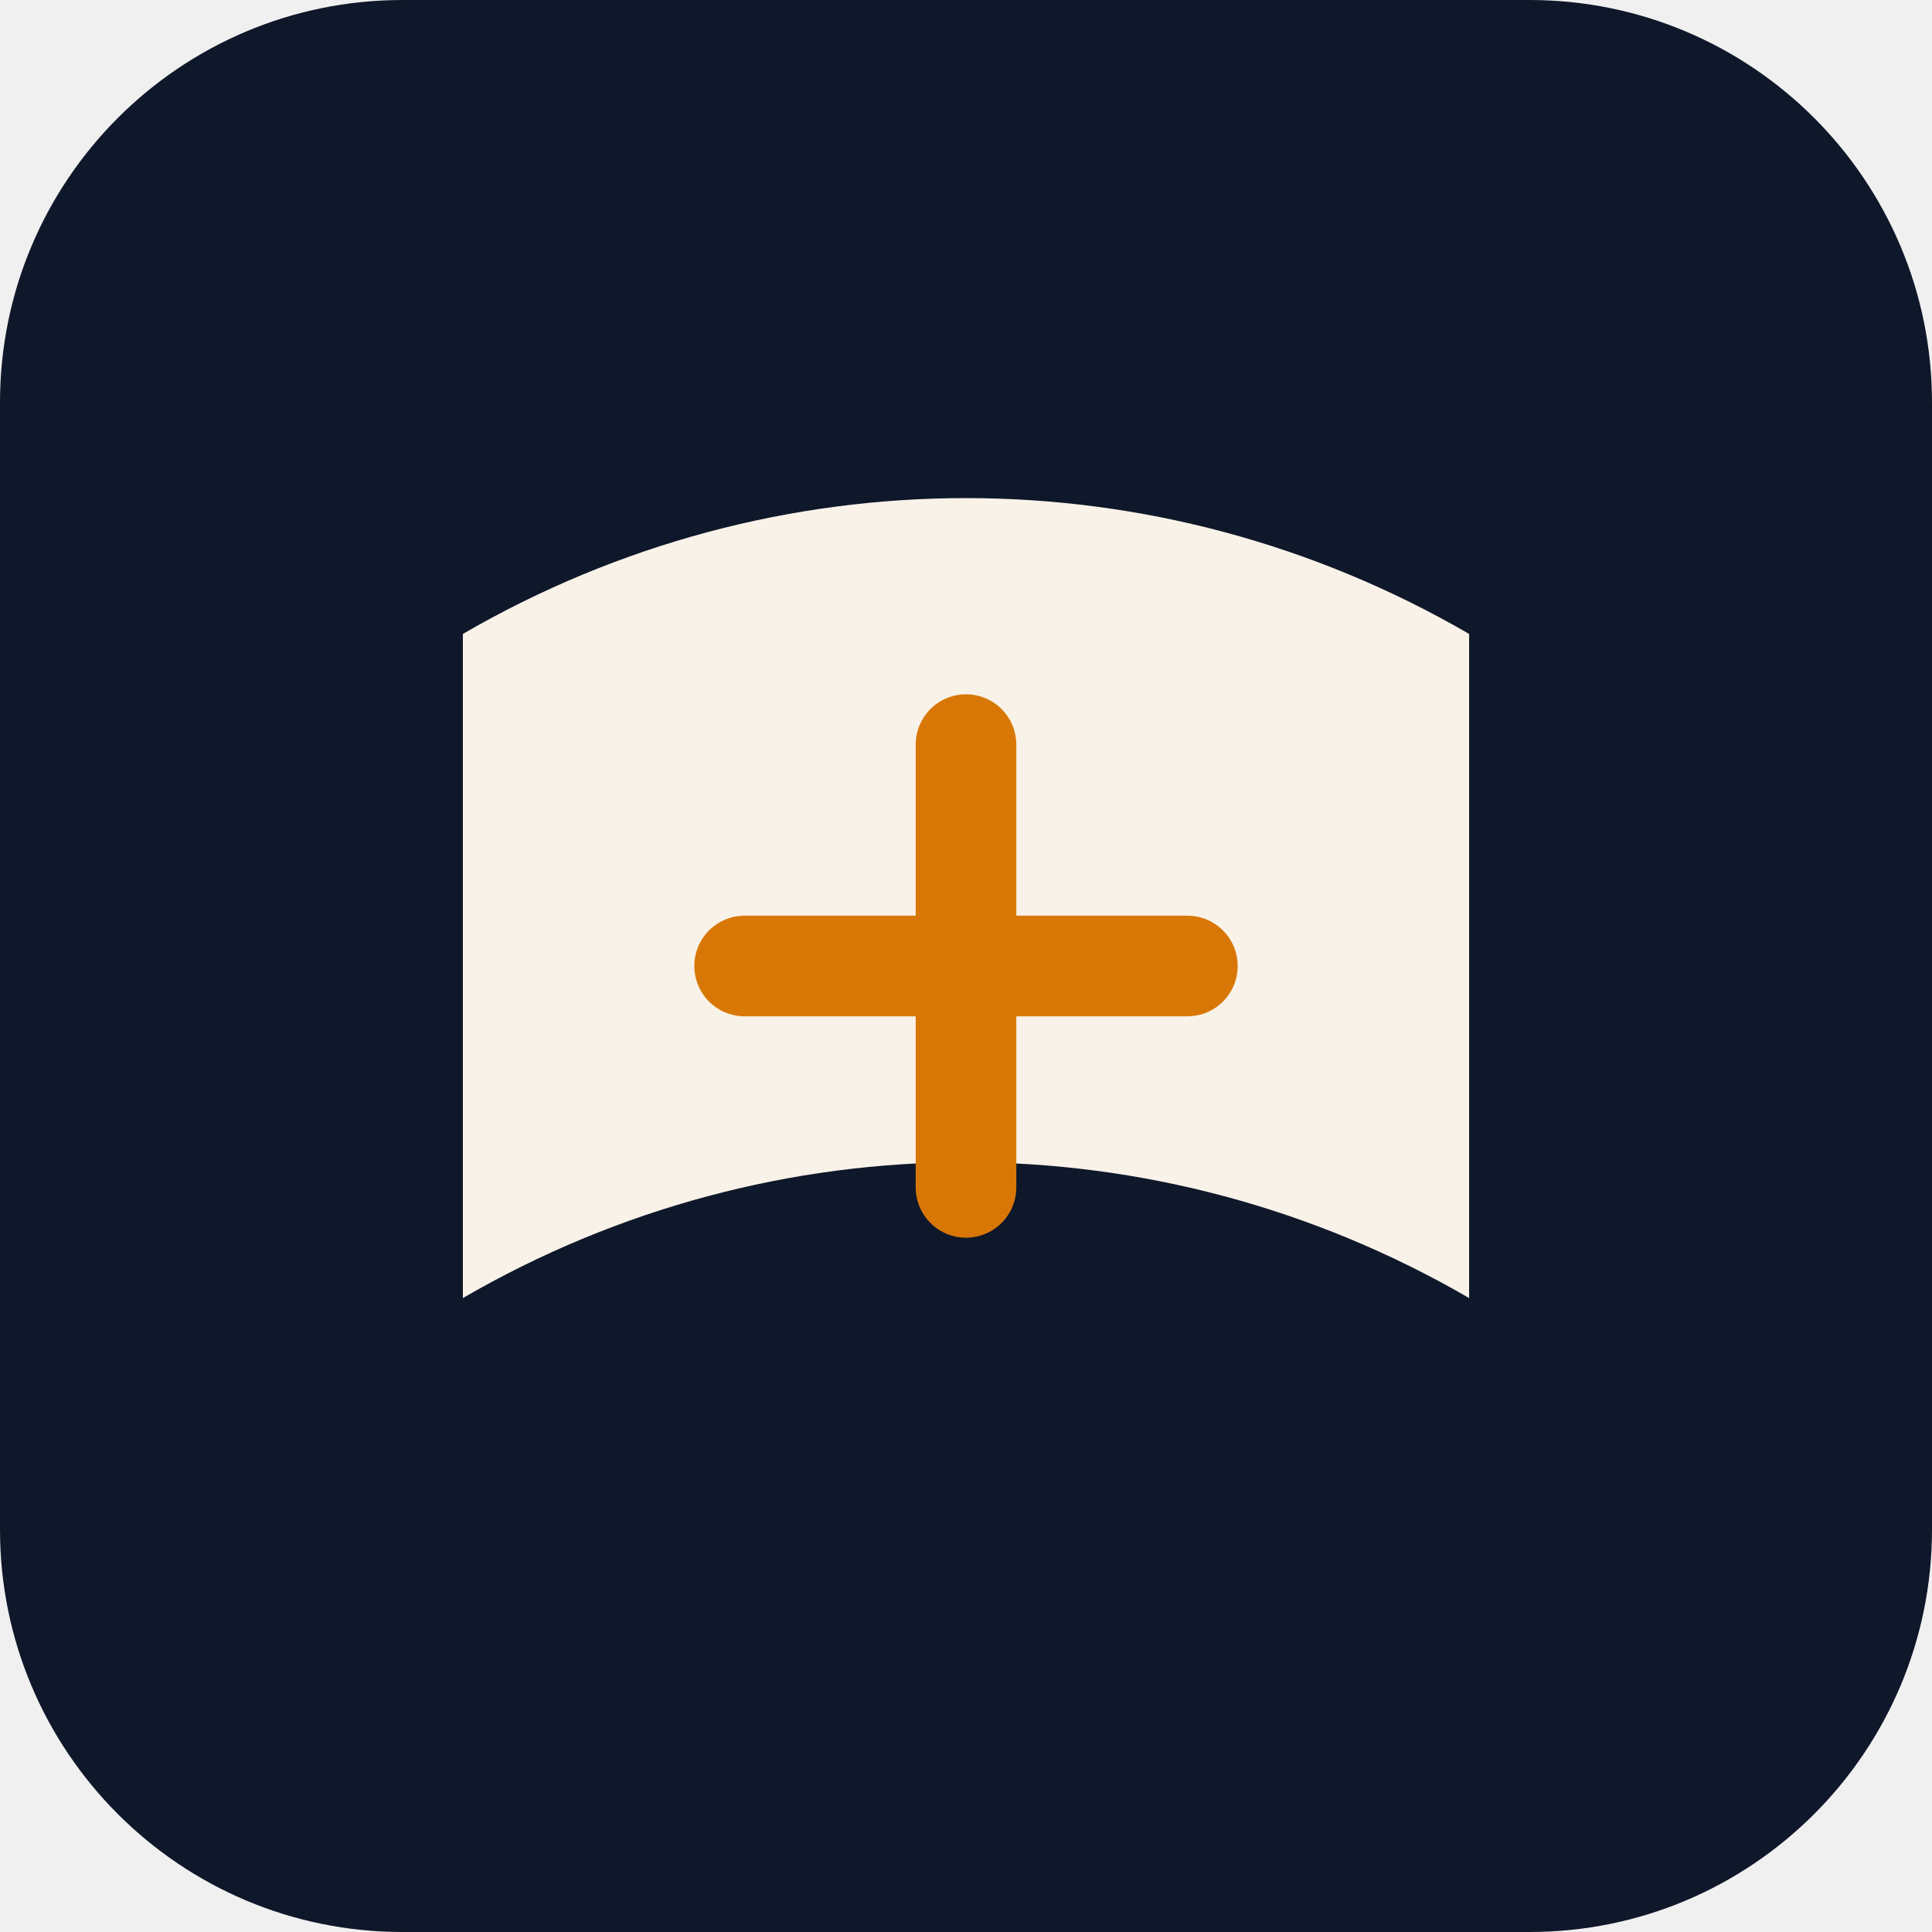
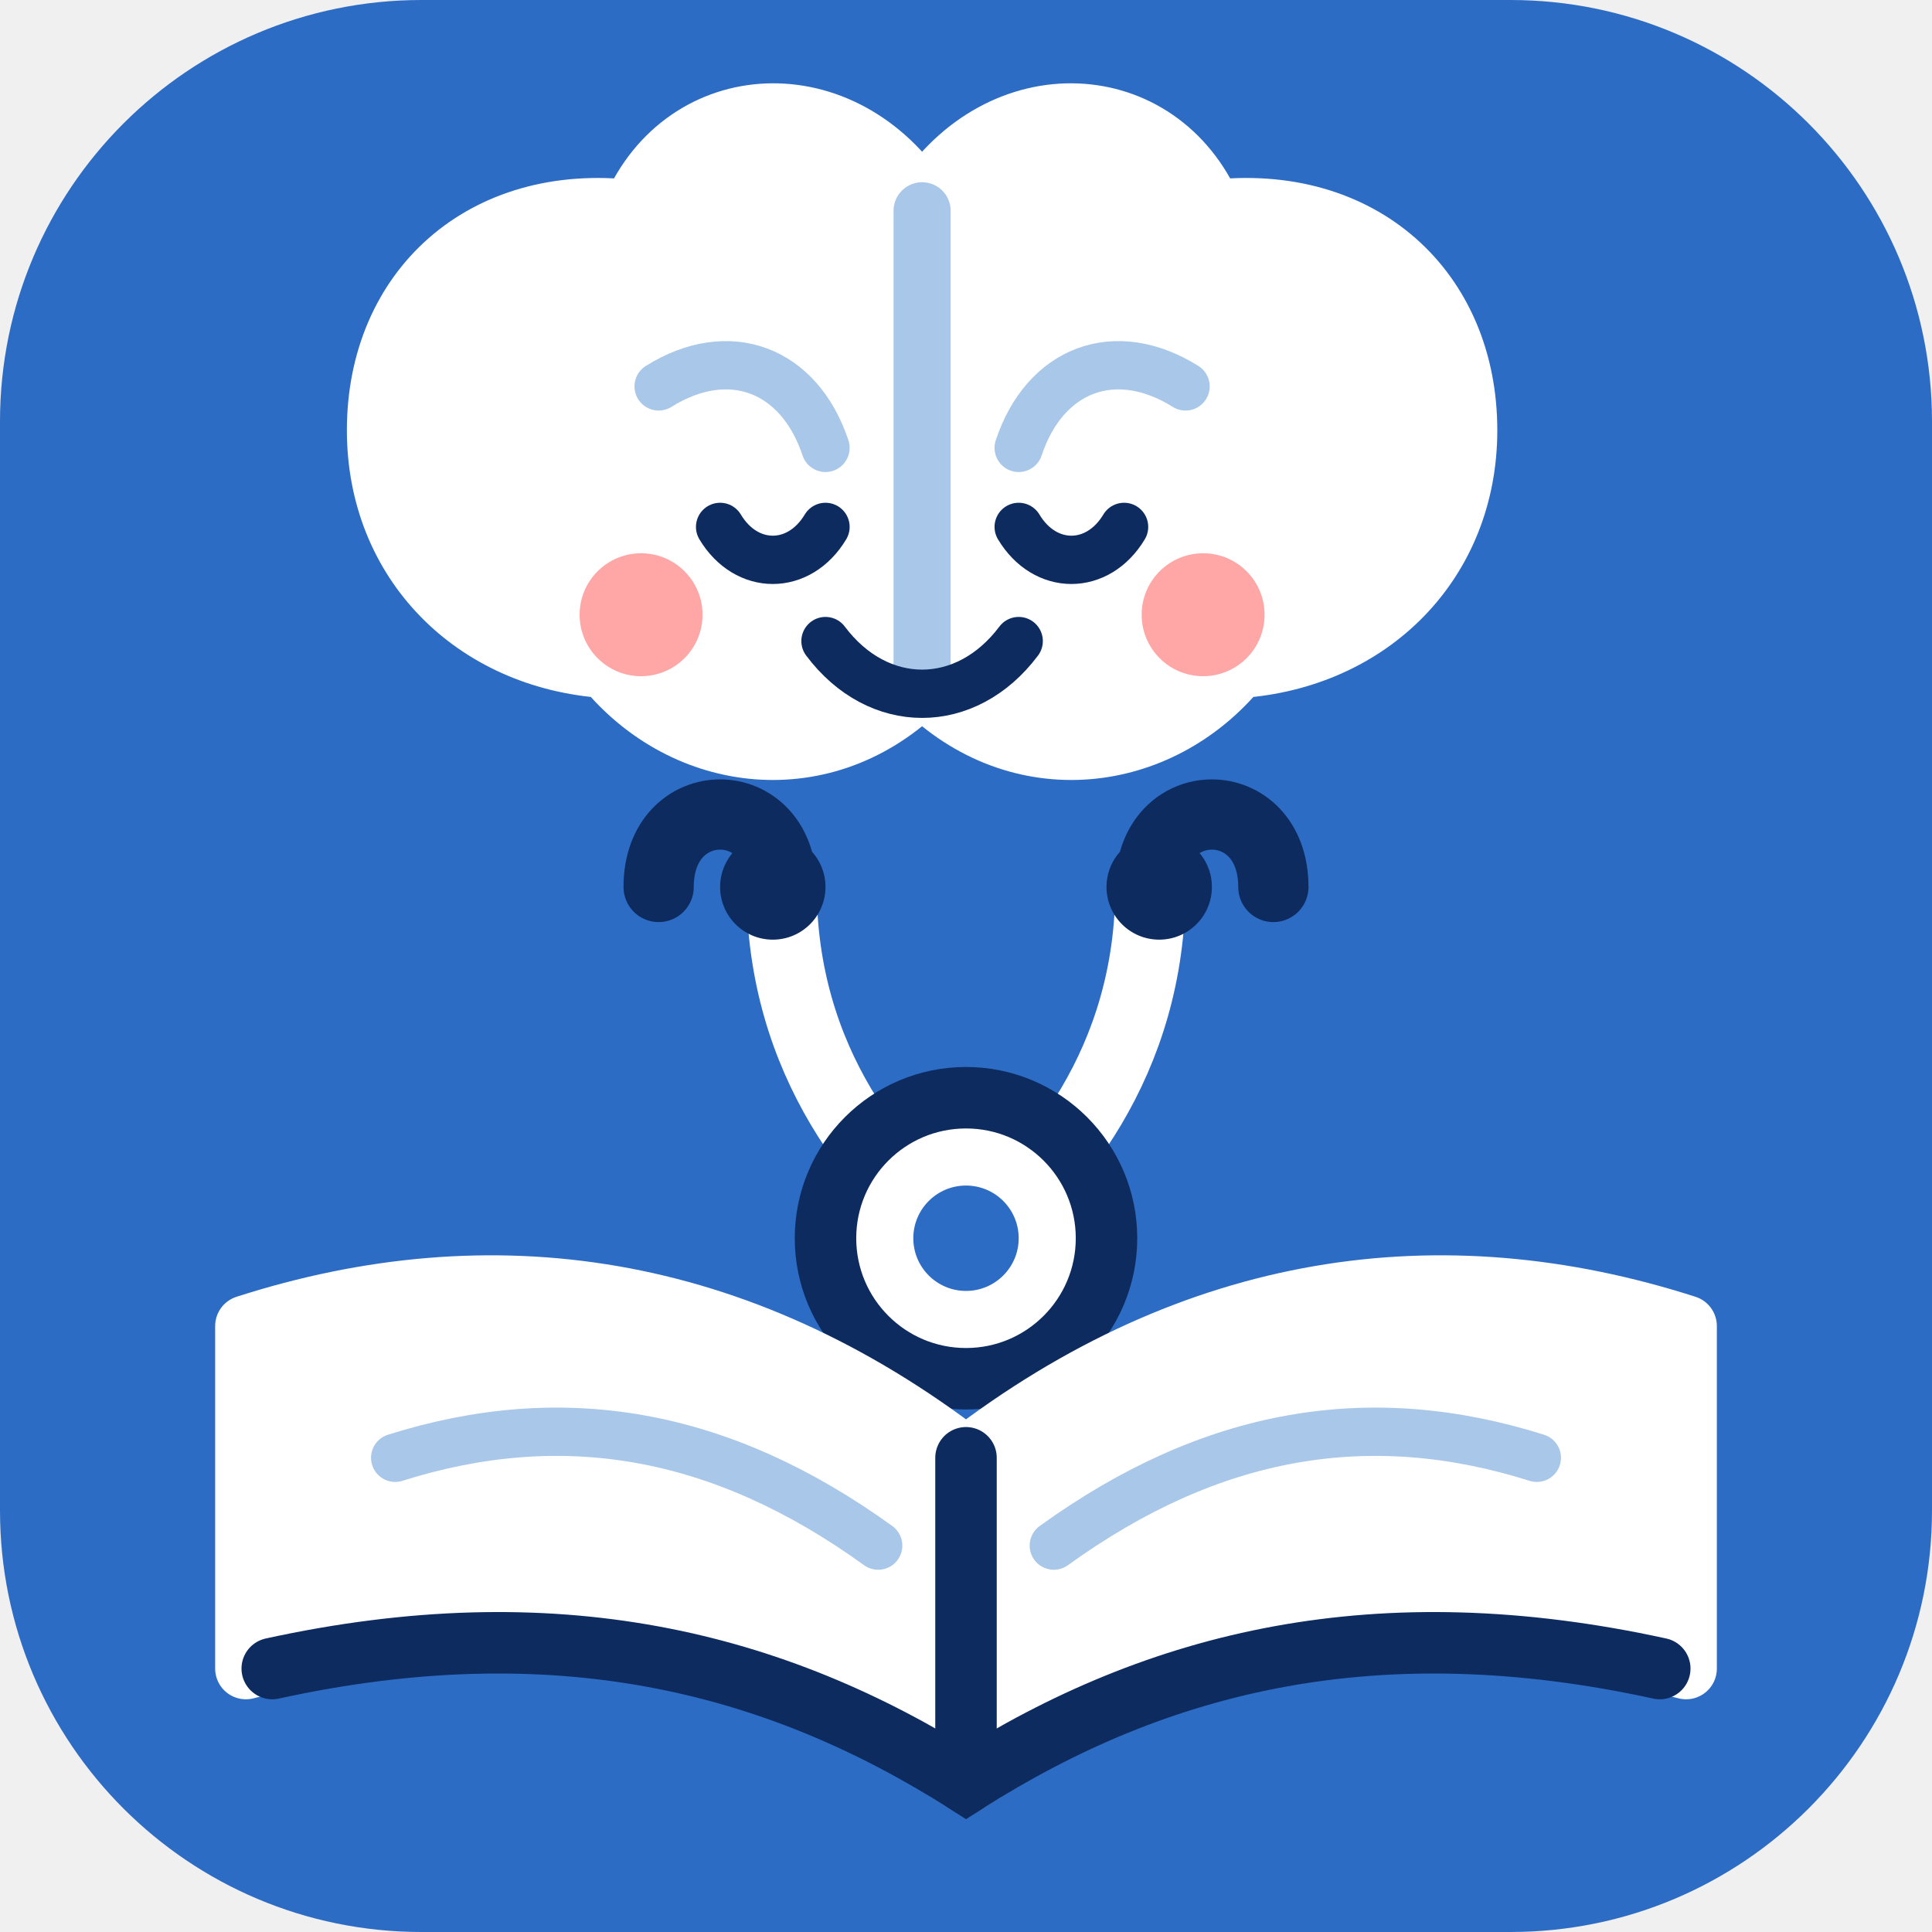
- <svg xmlns="http://www.w3.org/2000/svg" viewBox="0 0 192 192">
-   <rect width="192" height="192" rx="40" fill="#0f172a" />
-   <path d="M46 63c31-18 69-18 100 0v66c-31-18-69-18-100 0V63Z" fill="#f8f2e8" />
-   <path d="M96 74v44" stroke="#d97706" stroke-width="10" stroke-linecap="round" />
-   <path d="M74 96h44" stroke="#d97706" stroke-width="10" stroke-linecap="round" />
+ <svg xmlns="http://www.w3.org/2000/svg" viewBox="0 0 220 220" fill="none">
+   <rect width="220" height="220" rx="48" fill="#2D6CC4" />
+   <path d="M69 76C54 75 43 64 43 49C43 33 55 22 72 24C78 10 96 9 105 23C114 9 132 10 138 24C155 22 167 33 167 49C167 64 156 75 141 76C132 87 116 89 105 78C94 89 78 87 69 76Z" fill="#FFFFFF" stroke="#FFFFFF" stroke-width="7" stroke-linecap="round" stroke-linejoin="round" />
+   <path d="M105 24V78" stroke="#A9C7E8" stroke-width="6.5" stroke-linecap="round" />
+   <path d="M75 44C83 39 91 42 94 51" stroke="#A9C7E8" stroke-width="5.5" stroke-linecap="round" />
+   <path d="M135 44C127 39 119 42 116 51" stroke="#A9C7E8" stroke-width="5.5" stroke-linecap="round" />
+   <path d="M82 60C85 65 91 65 94 60" stroke="#0D2B5E" stroke-width="5.5" stroke-linecap="round" />
+   <path d="M116 60C119 65 125 65 128 60" stroke="#0D2B5E" stroke-width="5.5" stroke-linecap="round" />
+   <path d="M94 73C100 81 110 81 116 73" stroke="#0D2B5E" stroke-width="5.5" stroke-linecap="round" />
+   <circle cx="73" cy="70" r="7" fill="#FFA7A7" />
+   <circle cx="137" cy="70" r="7" fill="#FFA7A7" />
+   <path d="M89 101C89 121 100 134 110 142C120 134 131 121 131 101" stroke="#FFFFFF" stroke-width="8" stroke-linecap="round" />
+   <path d="M131 101C131 90 145 90 145 101" stroke="#0D2B5E" stroke-width="8" stroke-linecap="round" />
+   <path d="M89 101C89 90 75 90 75 101" stroke="#0D2B5E" stroke-width="8" stroke-linecap="round" />
+   <circle cx="88" cy="101" r="6" fill="#0D2B5E" />
+   <circle cx="132" cy="101" r="6" fill="#0D2B5E" />
+   <circle cx="110" cy="141" r="16" fill="#FFFFFF" stroke="#0D2B5E" stroke-width="7" />
+   <circle cx="110" cy="141" r="6" fill="#2D6CC4" />
+   <path d="M28 151C56 142 84 146 110 166C136 146 164 142 192 151V190C161 182 136 186 110 203C84 186 59 182 28 190V151Z" fill="#FFFFFF" stroke="#FFFFFF" stroke-width="7" stroke-linejoin="round" />
+   <path d="M110 166V203" stroke="#0D2B5E" stroke-width="7" stroke-linecap="round" />
+   <path d="M45 166C64 160 82 163 100 176" stroke="#A9C7E8" stroke-width="5.5" stroke-linecap="round" />
+   <path d="M120 176C138 163 156 160 175 166" stroke="#A9C7E8" stroke-width="5.5" stroke-linecap="round" />
+   <path d="M31 190C63 183 88 189 110 203C132 189 157 183 189 190" stroke="#0D2B5E" stroke-width="7" stroke-linecap="round" />
</svg>
